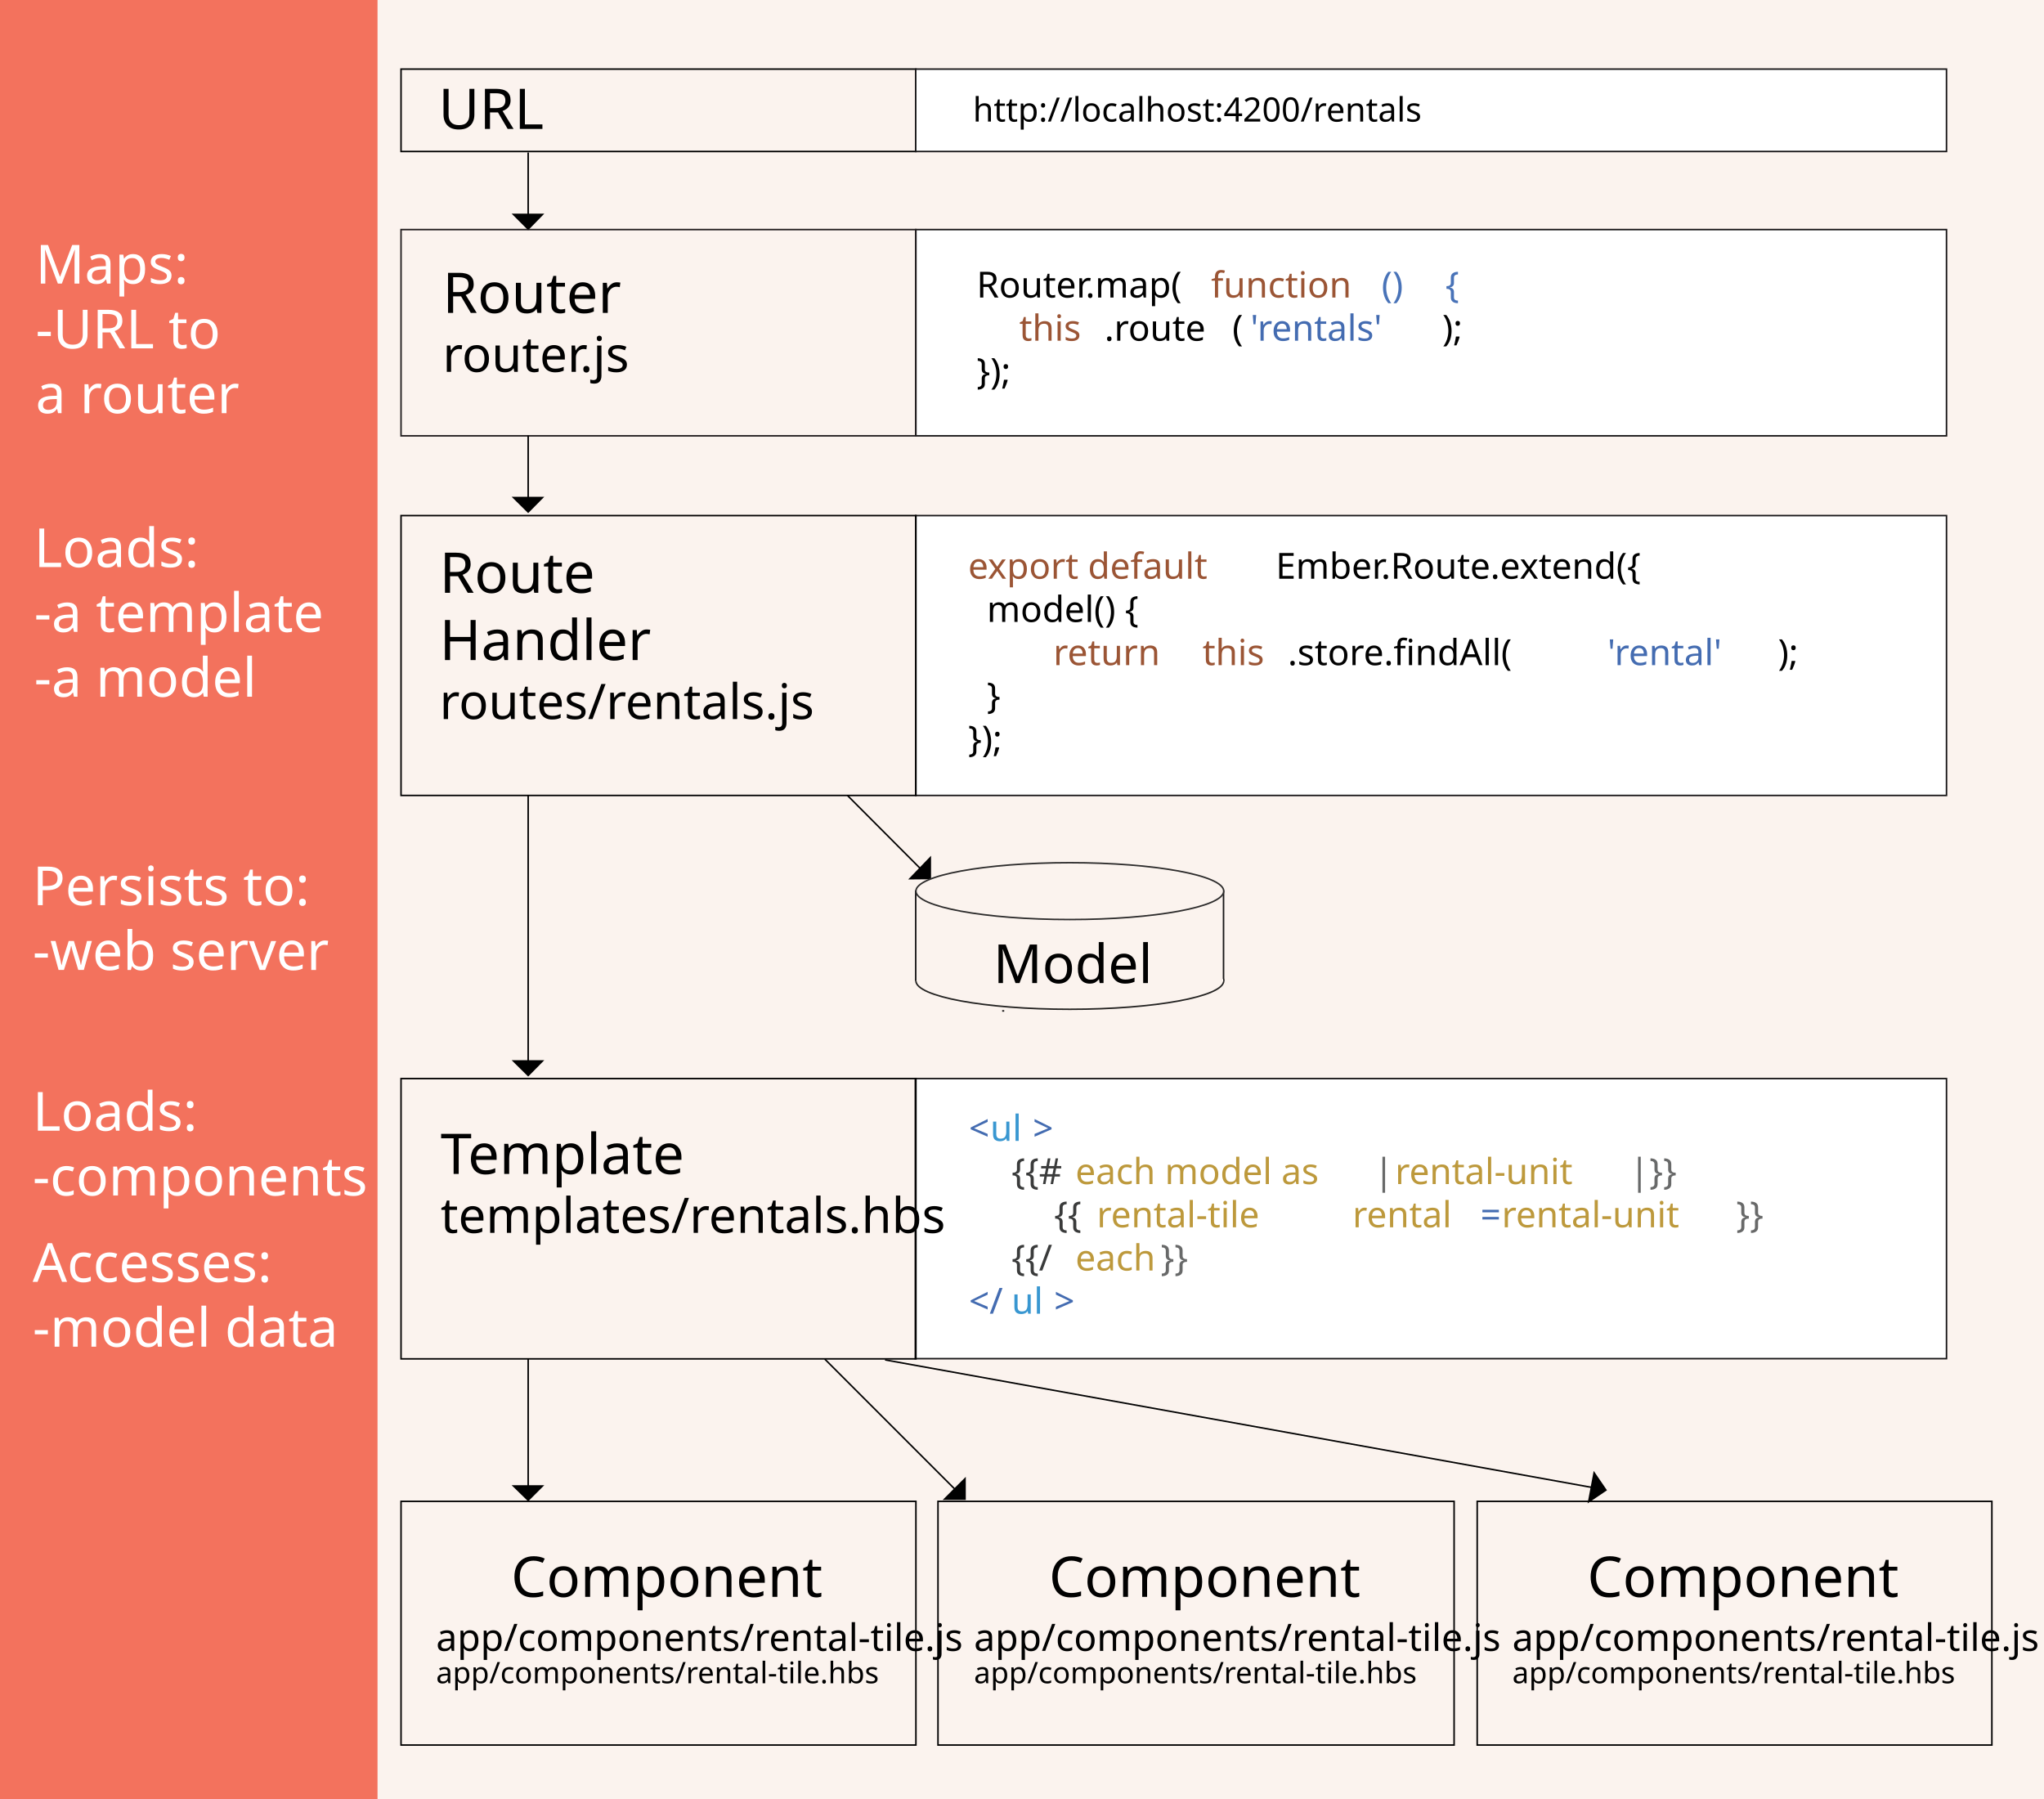
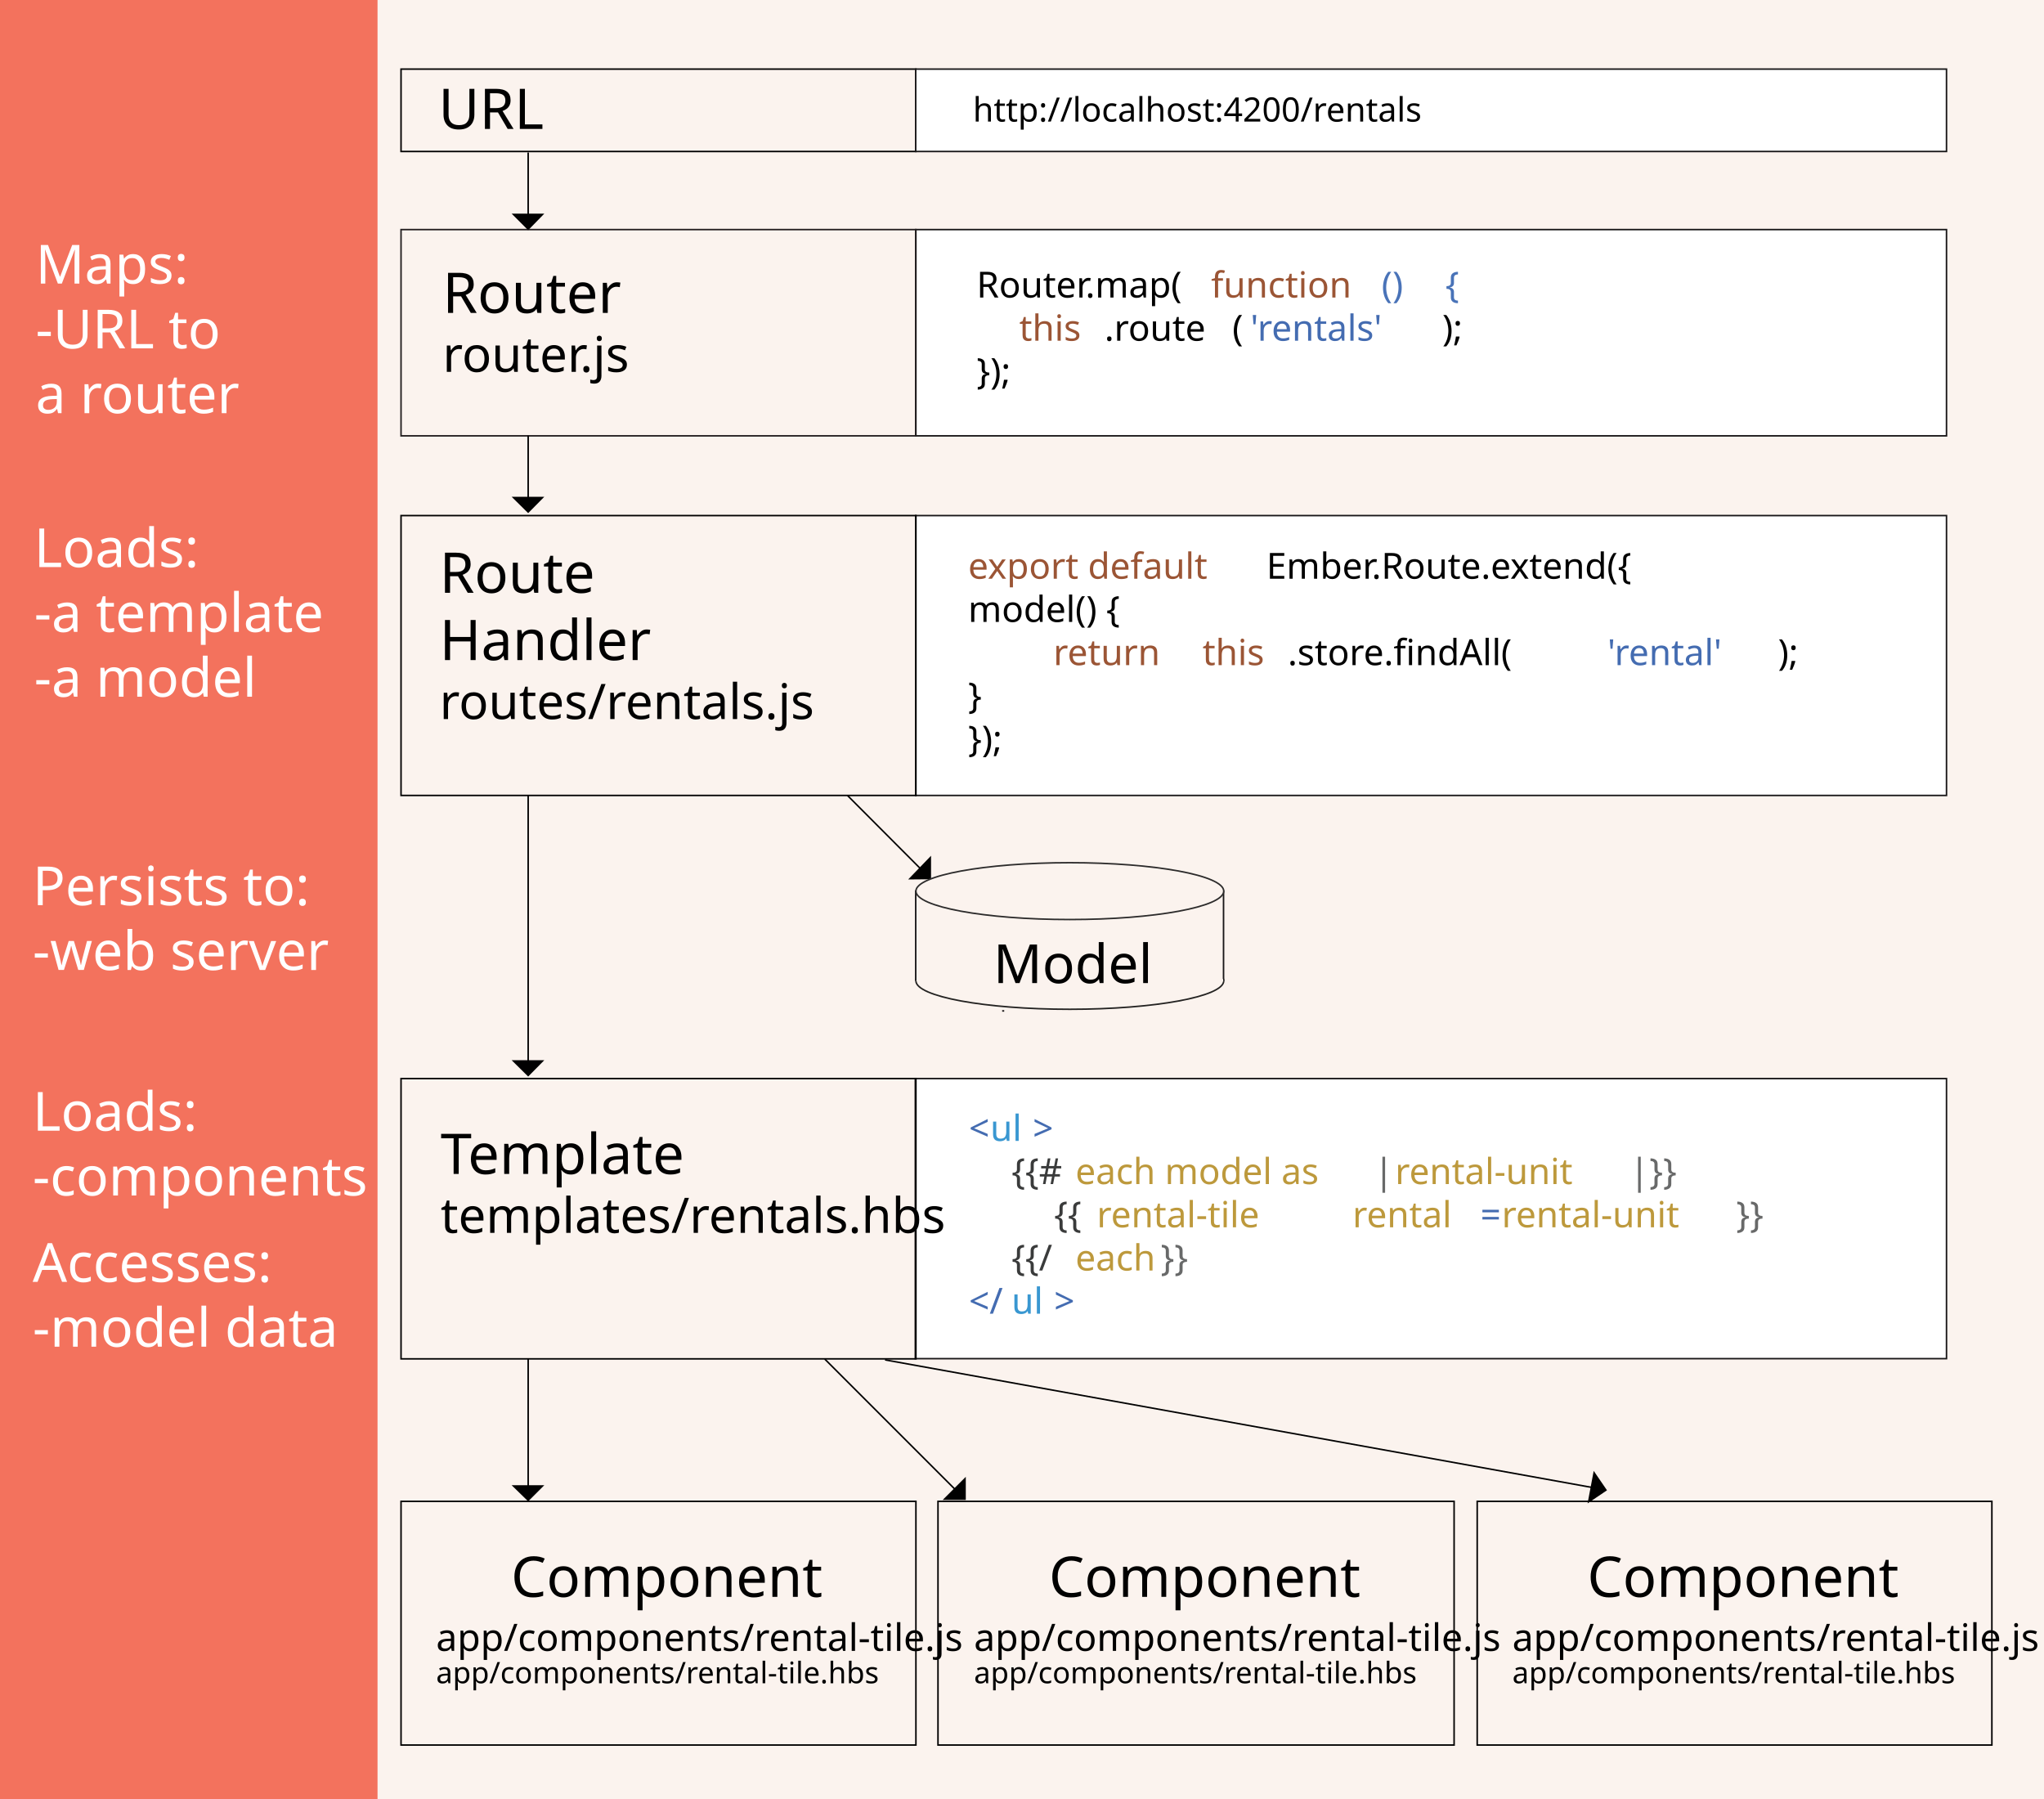
- <svg xmlns="http://www.w3.org/2000/svg" version="1.1" id="Layer_1" x="0px" y="0px" viewBox="0 60 1000 880" enable-background="new 0 60 1000 880" xml:space="preserve">
-   <rect x="0.8" y="45.5" fill="#FBF3EE" width="1015.5" height="909" />
-   <rect x="196.2" y="93.8" fill="none" stroke="#010101" stroke-width="0.75" stroke-miterlimit="10" width="251.9" height="40.3" />
-   <rect x="448" y="93.8" fill="#FFFFFF" stroke="#181718" stroke-width="0.75" stroke-miterlimit="10" width="504.3" height="40.3" />
-   <rect x="448" y="172.3" fill="#FFFFFF" stroke="#181718" stroke-width="0.75" stroke-miterlimit="10" width="504.3" height="100.9" />
-   <rect x="448" y="312.2" fill="#FFFFFF" stroke="#181718" stroke-width="0.75" stroke-miterlimit="10" width="504.3" height="136.9" />
-   <rect x="447.8" y="587.6" fill="#FFFFFF" stroke="#181718" stroke-width="0.75" stroke-miterlimit="10" width="504.5" height="137" />
-   <rect x="-15.6" y="45.5" fill="#F3725D" width="200.3" height="909.2" />
-   <rect x="196.2" y="312.2" fill="none" stroke="#010101" stroke-width="0.75" stroke-miterlimit="10" width="251.9" height="136.9" />
-   <rect x="196.2" y="587.6" fill="none" stroke="#010101" stroke-width="0.75" stroke-miterlimit="10" width="251.9" height="137.1" />
-   <rect x="196.2" y="794.4" fill="none" stroke="#010101" stroke-width="0.75" stroke-miterlimit="10" width="251.9" height="119.2" />
-   <rect x="458.9" y="794.4" fill="none" stroke="#010101" stroke-width="0.75" stroke-miterlimit="10" width="252.5" height="119.2" />
-   <rect x="722.7" y="794.4" fill="none" stroke="#010101" stroke-width="0.75" stroke-miterlimit="10" width="251.8" height="119.2" />
-   <rect x="195.3" y="102.6" fill="none" width="90.8" height="40.3" />
-   <text transform="matrix(1 0 0 1 214.5229 123.0693)" fill="#010101" font-family="'Lato-Bold'" font-size="27.45">URL</text>
-   <rect x="216.5" y="192.5" fill="none" width="113" height="110.5" />
-   <text transform="matrix(1 0 0 1 216.5489 213.064)" fill="#010101" font-family="'Lato-Bold'" font-size="27.45">Router</text>
-   <text transform="matrix(1 0 0 1 216.5489 241.9023)" fill="#010101" font-family="'Lato-Italic'" font-size="24.019">router.js</text>
-   <rect x="215" y="329.5" fill="none" width="193.4" height="110.5" />
-   <text transform="matrix(1 0 0 1 215.042 349.9639)" fill="#010101" font-family="'Lato-Bold'" font-size="27.45">Route</text>
-   <text transform="matrix(1 0 0 1 215.042 382.8916)" fill="#010101" font-family="'Lato-Bold'" font-size="27.45">Handler</text>
-   <text transform="matrix(1 0 0 1 215.042 411.7251)" fill="#010101" font-family="'Lato-Italic'" font-size="24.019">routes/rentals.js</text>
-   <rect x="215.5" y="613.9" fill="none" width="223.9" height="80.5" />
-   <text transform="matrix(1 0 0 1 215.5386 634.2461)" fill="#010101" font-family="'Lato-Bold'" font-size="27.45">Template</text>
-   <text transform="matrix(1 0 0 1 215.5386 663.0801)" fill="#010101" font-family="'Lato-Italic'" font-size="24.019">templates/rentals.hbs</text>
-   <rect x="196.2" y="172.3" fill="none" stroke="#231F20" stroke-width="0.75" stroke-miterlimit="10" width="251.9" height="100.9" />
+ <svg xmlns="http://www.w3.org/2000/svg" id="Layer_1" x="0" y="0" enable-background="new 0 60 1000 880" version="1.1" viewBox="0 60 1000 880" xml:space="preserve">
+   <rect width="1015.5" height="909" x=".8" y="45.5" fill="#FBF3EE" />
+   <rect width="251.9" height="40.3" x="196.2" y="93.8" fill="none" stroke="#010101" stroke-miterlimit="10" stroke-width=".75" />
+   <rect width="504.3" height="40.3" x="448" y="93.8" fill="#FFF" stroke="#181718" stroke-miterlimit="10" stroke-width=".75" />
+   <rect width="504.3" height="100.9" x="448" y="172.3" fill="#FFF" stroke="#181718" stroke-miterlimit="10" stroke-width=".75" />
+   <rect width="504.3" height="136.9" x="448" y="312.2" fill="#FFF" stroke="#181718" stroke-miterlimit="10" stroke-width=".75" />
+   <rect width="504.5" height="137" x="447.8" y="587.6" fill="#FFF" stroke="#181718" stroke-miterlimit="10" stroke-width=".75" />
+   <rect width="200.3" height="909.2" x="-15.6" y="45.5" fill="#F3725D" />
+   <rect width="251.9" height="136.9" x="196.2" y="312.2" fill="none" stroke="#010101" stroke-miterlimit="10" stroke-width=".75" />
+   <rect width="251.9" height="137.1" x="196.2" y="587.6" fill="none" stroke="#010101" stroke-miterlimit="10" stroke-width=".75" />
+   <rect width="251.9" height="119.2" x="196.2" y="794.4" fill="none" stroke="#010101" stroke-miterlimit="10" stroke-width=".75" />
+   <rect width="252.5" height="119.2" x="458.9" y="794.4" fill="none" stroke="#010101" stroke-miterlimit="10" stroke-width=".75" />
+   <rect width="251.8" height="119.2" x="722.7" y="794.4" fill="none" stroke="#010101" stroke-miterlimit="10" stroke-width=".75" />
+   <rect width="90.8" height="40.3" x="195.3" y="102.6" fill="none" />
+   <text fill="#010101" font-family="'Lato-Bold'" font-size="27.45" transform="matrix(1 0 0 1 214.5229 123.0693)">URL</text>
+   <rect width="113" height="110.5" x="216.5" y="192.5" fill="none" />
+   <text fill="#010101" font-family="'Lato-Bold'" font-size="27.45" transform="matrix(1 0 0 1 216.5489 213.064)">Router</text>
+   <text fill="#010101" font-family="'Lato-Italic'" font-size="24.019" transform="matrix(1 0 0 1 216.5489 241.9023)">router.js</text>
+   <rect width="193.4" height="110.5" x="215" y="329.5" fill="none" />
+   <text fill="#010101" font-family="'Lato-Bold'" font-size="27.45" transform="matrix(1 0 0 1 215.042 349.9639)">Route</text>
+   <text fill="#010101" font-family="'Lato-Bold'" font-size="27.45" transform="matrix(1 0 0 1 215.042 382.8916)">Handler</text>
+   <text fill="#010101" font-family="'Lato-Italic'" font-size="24.019" transform="matrix(1 0 0 1 215.042 411.7251)">routes/rentals.js</text>
+   <rect width="223.9" height="80.5" x="215.5" y="613.9" fill="none" />
+   <text fill="#010101" font-family="'Lato-Bold'" font-size="27.45" transform="matrix(1 0 0 1 215.5386 634.2461)">Template</text>
+   <text fill="#010101" font-family="'Lato-Italic'" font-size="24.019" transform="matrix(1 0 0 1 215.5386 663.0801)">templates/rentals.hbs</text>
+   <rect width="251.9" height="100.9" x="196.2" y="172.3" fill="none" stroke="#231F20" stroke-miterlimit="10" stroke-width=".75" />
  <g>
-     <line fill="none" x1="414.6" y1="449.1" x2="455.5" y2="490.1" />
+     <line x1="414.6" x2="455.5" y1="449.1" y2="490.1" fill="none" />
    <g>
-       <line fill="none" stroke="#010101" stroke-width="0.75" stroke-miterlimit="10" x1="414.6" y1="449.1" x2="450.5" y2="485.1" />
+       <line x1="414.6" x2="450.5" y1="449.1" y2="485.1" fill="none" stroke="#010101" stroke-miterlimit="10" stroke-width=".75" />
      <g>
-         <polygon fill="#010101" points="455.5,478.6 444.3,490.2 455.5,490.1    " />
+         <polygon fill="#010101" points="455.5 478.6 444.3 490.2 455.5 490.1" />
      </g>
    </g>
  </g>
  <g>
-     <line fill="none" x1="258.4" y1="449" x2="258.4" y2="586.6" />
+     <line x1="258.4" x2="258.4" y1="449" y2="586.6" fill="none" />
    <g>
-       <line fill="none" stroke="#010101" stroke-width="0.75" stroke-miterlimit="10" x1="258.4" y1="449" x2="258.4" y2="579.8" />
+       <line x1="258.4" x2="258.4" y1="449" y2="579.8" fill="none" stroke="#010101" stroke-miterlimit="10" stroke-width=".75" />
      <g>
-         <polygon fill="#010101" points="266.3,578.6 250.3,578.6 258.4,586.6    " />
+         <polygon fill="#010101" points="266.3 578.6 250.3 578.6 258.4 586.6" />
      </g>
    </g>
  </g>
-   <rect x="476" y="106.9" fill="none" width="308.5" height="27.1" />
-   <text transform="matrix(1 0 0 1 475.9756 119.4648)" fill="#010101" font-family="'Menlo-Regular'" font-size="16.439">http://localhost:4200/rentals</text>
-   <rect x="477.7" y="192.1" fill="none" width="295.3" height="80.5" />
-   <text transform="matrix(1 0 0 1 477.7867 205.5352)" fill="#010101" font-family="'Menlo-Regular'" font-size="17.61">Router.map(</text>
-   <text transform="matrix(1 0 0 1 592.4776 205.5352)" fill="#9B5535" font-family="'Menlo-Regular'" font-size="17.61">function</text>
-   <text transform="matrix(1 0 0 1 675.9083 205.5352)" fill="#4973B8" font-family="'Menlo-Regular'" font-size="17.61">()</text>
-   <text transform="matrix(1 0 0 1 696.7305 205.5352)" fill="#010101" font-family="'Menlo-Regular'" font-size="17.61"> </text>
-   <text transform="matrix(1 0 0 1 707.1631 205.5352)" fill="#4973B8" font-family="'Menlo-Regular'" font-size="17.61">{</text>
-   <text transform="matrix(1 0 0 1 477.7867 226.668)" fill="#010101" font-family="'Menlo-Regular'" font-size="17.61">  </text>
-   <text transform="matrix(1 0 0 1 498.6568 226.668)" fill="#9B5535" font-family="'Menlo-Regular'" font-size="17.61">this</text>
-   <text transform="matrix(1 0 0 1 540.3487 226.668)" fill="#010101" font-family="'Menlo-Regular'" font-size="17.61">.route</text>
-   <text transform="matrix(1 0 0 1 602.9111 226.668)" fill="#010101" font-family="'Menlo-Regular'" font-size="17.61">(</text>
-   <text transform="matrix(1 0 0 1 611.7568 226.668)" fill="#446CB1" font-family="'Menlo-Regular'" font-size="17.61">'rentals'</text>
-   <text transform="matrix(1 0 0 1 705.5811 226.668)" fill="#010101" font-family="'Menlo-Regular'" font-size="17.61">);</text>
-   <text transform="matrix(1 0 0 1 477.7867 247.8047)" fill="#010101" font-family="'Menlo-Regular'" font-size="17.61">});</text>
-   <rect x="473.6" y="329.7" fill="none" width="483.8" height="107.2" />
-   <text transform="matrix(1 0 0 1 473.6353 343.0884)" fill="#9B5535" font-family="'Menlo-Regular'" font-size="17.61">export default</text>
-   <text transform="matrix(1 0 0 1 619.582 343.0884)" fill="#010101" font-family="'Menlo-Regular'" font-size="17.61"> Ember.Route.extend({</text>
-   <text transform="matrix(1 0 0 1 473.6353 364.2271)" fill="#010101" font-family="'Menlo-Regular'" font-size="17.61">  model() {</text>
-   <text transform="matrix(1 0 0 1 473.6353 385.356)" fill="#010101" font-family="'Menlo-Regular'" font-size="17.61">    </text>
-   <text transform="matrix(1 0 0 1 515.3242 385.356)" fill="#9B5535" font-family="'Menlo-Regular'" font-size="17.61">return</text>
-   <text transform="matrix(1 0 0 1 577.8857 385.356)" fill="#010101" font-family="'Menlo-Regular'" font-size="17.61"> </text>
-   <text transform="matrix(1 0 0 1 588.3154 385.356)" fill="#9B5535" font-family="'Menlo-Regular'" font-size="17.61">this</text>
-   <text transform="matrix(1 0 0 1 630.006 385.356)" fill="#010101" font-family="'Menlo-Regular'" font-size="17.61">.store.findAll(</text>
-   <text transform="matrix(1 0 0 1 786.4375 385.356)" fill="#446CB1" font-family="'Menlo-Regular'" font-size="17.61">'rental'</text>
-   <text transform="matrix(1 0 0 1 869.8165 385.356)" fill="#010101" font-family="'Menlo-Regular'" font-size="17.61">);</text>
-   <text transform="matrix(1 0 0 1 473.6353 406.4907)" fill="#010101" font-family="'Menlo-Regular'" font-size="17.61">  }</text>
-   <text transform="matrix(1 0 0 1 473.6353 427.6235)" fill="#010101" font-family="'Menlo-Regular'" font-size="17.61">});</text>
-   <rect x="474.1" y="604.7" fill="none" width="423" height="112.5" />
-   <text transform="matrix(1 0 0 1 474.0191 618.0869)" fill="#446CB1" font-family="'Menlo-Regular'" font-size="17.61">&lt;</text>
-   <text transform="matrix(1 0 0 1 484.4541 618.0869)" fill="#3997D1" font-family="'Menlo-Regular'" font-size="17.61">ul</text>
-   <text transform="matrix(1 0 0 1 505.2745 618.0869)" fill="#446CB1" font-family="'Menlo-Regular'" font-size="17.61">&gt;</text>
-   <text transform="matrix(1 0 0 1 474.0191 639.2109)" fill="#010101" font-family="'Menlo-Regular'" font-size="17.61">  </text>
-   <text transform="matrix(1 0 0 1 474.0191 639.2109)" fill="none" stroke="#686969" stroke-width="0.75" stroke-miterlimit="10" font-family="'Menlo-Regular'" font-size="17.61">  </text>
-   <text transform="matrix(1 0 0 1 494.8853 639.2109)" fill="#3A3B3B" font-family="'Menlo-Regular'" font-size="17.61">{{#</text>
-   <text transform="matrix(1 0 0 1 526.1426 639.2109)" fill="#BD993C" font-family="'Menlo-Regular'" font-size="17.61">each model as </text>
-   <text transform="matrix(1 0 0 1 672.1367 639.2109)" fill="#686969" font-family="'Menlo-Regular'" font-size="17.61">|</text>
-   <text transform="matrix(1 0 0 1 682.5234 639.2109)" fill="#BD993C" font-family="'Menlo-Regular'" font-size="17.61">rental-unit</text>
-   <text transform="matrix(1 0 0 1 797.213 639.2109)" fill="#686969" font-family="'Menlo-Regular'" font-size="17.61">|}}</text>
-   <text transform="matrix(1 0 0 1 474.0191 660.3477)" fill="#010101" font-family="'Menlo-Regular'" font-size="17.61">    </text>
-   <text transform="matrix(1 0 0 1 474.0191 660.3477)" fill="none" stroke="#686969" stroke-width="0.75" stroke-miterlimit="10" font-family="'Menlo-Regular'" font-size="17.61">    </text>
-   <text transform="matrix(1 0 0 1 515.713 660.3477)" fill="#3A3B3B" font-family="'Menlo-Regular'" font-size="17.61">{{</text>
-   <text transform="matrix(1 0 0 1 536.5792 660.3477)" fill="#BD993C" font-family="'Menlo-Regular'" font-size="17.61">rental-tile</text>
-   <text transform="matrix(1 0 0 1 651.2667 660.3477)" fill="#010101" font-family="'Menlo-Regular'" font-size="17.61"> </text>
-   <text transform="matrix(1 0 0 1 661.6953 660.3477)" fill="#BD993C" font-family="'Menlo-Regular'" font-size="17.61">rental</text>
-   <text transform="matrix(1 0 0 1 724.2607 660.3477)" fill="#446CB1" font-family="'Menlo-Regular'" font-size="17.61">=</text>
-   <text transform="matrix(1 0 0 1 734.6895 660.3477)" fill="#BD993C" font-family="'Menlo-Regular'" font-size="17.61">rental-unit</text>
-   <text transform="matrix(1 0 0 1 849.3809 660.3477)" fill="#686969" font-family="'Menlo-Regular'" font-size="17.61">}}</text>
-   <text transform="matrix(1 0 0 1 474.0191 681.4805)" fill="#010101" font-family="'Menlo-Regular'" font-size="17.61">  </text>
-   <text transform="matrix(1 0 0 1 474.0191 681.4805)" fill="none" stroke="#686969" stroke-width="0.75" stroke-miterlimit="10" font-family="'Menlo-Regular'" font-size="17.61">  </text>
-   <text transform="matrix(1 0 0 1 494.8853 681.4805)" fill="#3A3B3B" font-family="'Menlo-Regular'" font-size="17.61">{{/</text>
-   <text transform="matrix(1 0 0 1 526.1426 681.4805)" fill="#BD993C" font-family="'Menlo-Regular'" font-size="17.61">each</text>
-   <text transform="matrix(1 0 0 1 567.8359 681.4805)" fill="#686969" font-family="'Menlo-Regular'" font-size="17.61">}}</text>
-   <text transform="matrix(1 0 0 1 474.0191 702.6133)" fill="#446CB1" font-family="'Menlo-Regular'" font-size="17.61">&lt;/</text>
-   <text transform="matrix(1 0 0 1 494.8853 702.6133)" fill="#3997D1" font-family="'Menlo-Regular'" font-size="17.61">ul</text>
-   <text transform="matrix(1 0 0 1 515.713 702.6133)" fill="#446CB1" font-family="'Menlo-Regular'" font-size="17.61">&gt;</text>
+   <rect width="308.5" height="27.1" x="476" y="106.9" fill="none" />
+   <text fill="#010101" font-family="'Menlo-Regular'" font-size="16.439" transform="matrix(1 0 0 1 475.9756 119.4648)">http://localhost:4200/rentals</text>
+   <rect width="295.3" height="80.5" x="477.7" y="192.1" fill="none" />
+   <text fill="#010101" font-family="'Menlo-Regular'" font-size="17.61" transform="matrix(1 0 0 1 477.7867 205.5352)">Router.map(</text>
+   <text fill="#9B5535" font-family="'Menlo-Regular'" font-size="17.61" transform="matrix(1 0 0 1 592.4776 205.5352)">function</text>
+   <text fill="#4973B8" font-family="'Menlo-Regular'" font-size="17.61" transform="matrix(1 0 0 1 675.9083 205.5352)">()</text>
+   <text fill="#4973B8" font-family="'Menlo-Regular'" font-size="17.61" transform="matrix(1 0 0 1 707.1631 205.5352)">{</text>
+   <text fill="#9B5535" font-family="'Menlo-Regular'" font-size="17.61" transform="matrix(1 0 0 1 498.6568 226.668)">this</text>
+   <text fill="#010101" font-family="'Menlo-Regular'" font-size="17.61" transform="matrix(1 0 0 1 540.3487 226.668)">.route</text>
+   <text fill="#010101" font-family="'Menlo-Regular'" font-size="17.61" transform="matrix(1 0 0 1 602.9111 226.668)">(</text>
+   <text fill="#446CB1" font-family="'Menlo-Regular'" font-size="17.61" transform="matrix(1 0 0 1 611.7568 226.668)">'rentals'</text>
+   <text fill="#010101" font-family="'Menlo-Regular'" font-size="17.61" transform="matrix(1 0 0 1 705.5811 226.668)">);</text>
+   <text fill="#010101" font-family="'Menlo-Regular'" font-size="17.61" transform="matrix(1 0 0 1 477.7867 247.8047)">});</text>
+   <rect width="483.8" height="107.2" x="473.6" y="329.7" fill="none" />
+   <text fill="#9B5535" font-family="'Menlo-Regular'" font-size="17.61" transform="matrix(1 0 0 1 473.6353 343.0884)">export default</text>
+   <text fill="#010101" font-family="'Menlo-Regular'" font-size="17.61" transform="matrix(1 0 0 1 619.582 343.0884)">Ember.Route.extend({</text>
+   <text fill="#010101" font-family="'Menlo-Regular'" font-size="17.61" transform="matrix(1 0 0 1 473.6353 364.2271)">model() {</text>
+   <text fill="#9B5535" font-family="'Menlo-Regular'" font-size="17.61" transform="matrix(1 0 0 1 515.3242 385.356)">return</text>
+   <text fill="#9B5535" font-family="'Menlo-Regular'" font-size="17.61" transform="matrix(1 0 0 1 588.3154 385.356)">this</text>
+   <text fill="#010101" font-family="'Menlo-Regular'" font-size="17.61" transform="matrix(1 0 0 1 630.006 385.356)">.store.findAll(</text>
+   <text fill="#446CB1" font-family="'Menlo-Regular'" font-size="17.61" transform="matrix(1 0 0 1 786.4375 385.356)">'rental'</text>
+   <text fill="#010101" font-family="'Menlo-Regular'" font-size="17.61" transform="matrix(1 0 0 1 869.8165 385.356)">);</text>
+   <text fill="#010101" font-family="'Menlo-Regular'" font-size="17.61" transform="matrix(1 0 0 1 473.6353 406.4907)">}</text>
+   <text fill="#010101" font-family="'Menlo-Regular'" font-size="17.61" transform="matrix(1 0 0 1 473.6353 427.6235)">});</text>
+   <rect width="423" height="112.5" x="474.1" y="604.7" fill="none" />
+   <text fill="#446CB1" font-family="'Menlo-Regular'" font-size="17.61" transform="matrix(1 0 0 1 474.0191 618.0869)">&lt;</text>
+   <text fill="#3997D1" font-family="'Menlo-Regular'" font-size="17.61" transform="matrix(1 0 0 1 484.4541 618.0869)">ul</text>
+   <text fill="#446CB1" font-family="'Menlo-Regular'" font-size="17.61" transform="matrix(1 0 0 1 505.2745 618.0869)">&gt;</text>
+   <text fill="#3A3B3B" font-family="'Menlo-Regular'" font-size="17.61" transform="matrix(1 0 0 1 494.8853 639.2109)">{{#</text>
+   <text fill="#BD993C" font-family="'Menlo-Regular'" font-size="17.61" transform="matrix(1 0 0 1 526.1426 639.2109)">each model as</text>
+   <text fill="#686969" font-family="'Menlo-Regular'" font-size="17.61" transform="matrix(1 0 0 1 672.1367 639.2109)">|</text>
+   <text fill="#BD993C" font-family="'Menlo-Regular'" font-size="17.61" transform="matrix(1 0 0 1 682.5234 639.2109)">rental-unit</text>
+   <text fill="#686969" font-family="'Menlo-Regular'" font-size="17.61" transform="matrix(1 0 0 1 797.213 639.2109)">|}}</text>
+   <text fill="#3A3B3B" font-family="'Menlo-Regular'" font-size="17.61" transform="matrix(1 0 0 1 515.713 660.3477)">{{</text>
+   <text fill="#BD993C" font-family="'Menlo-Regular'" font-size="17.61" transform="matrix(1 0 0 1 536.5792 660.3477)">rental-tile</text>
+   <text fill="#BD993C" font-family="'Menlo-Regular'" font-size="17.61" transform="matrix(1 0 0 1 661.6953 660.3477)">rental</text>
+   <text fill="#446CB1" font-family="'Menlo-Regular'" font-size="17.61" transform="matrix(1 0 0 1 724.2607 660.3477)">=</text>
+   <text fill="#BD993C" font-family="'Menlo-Regular'" font-size="17.61" transform="matrix(1 0 0 1 734.6895 660.3477)">rental-unit</text>
+   <text fill="#686969" font-family="'Menlo-Regular'" font-size="17.61" transform="matrix(1 0 0 1 849.3809 660.3477)">}}</text>
+   <text fill="#3A3B3B" font-family="'Menlo-Regular'" font-size="17.61" transform="matrix(1 0 0 1 494.8853 681.4805)">{{/</text>
+   <text fill="#BD993C" font-family="'Menlo-Regular'" font-size="17.61" transform="matrix(1 0 0 1 526.1426 681.4805)">each</text>
+   <text fill="#686969" font-family="'Menlo-Regular'" font-size="17.61" transform="matrix(1 0 0 1 567.8359 681.4805)">}}</text>
+   <text fill="#446CB1" font-family="'Menlo-Regular'" font-size="17.61" transform="matrix(1 0 0 1 474.0191 702.6133)">&lt;/</text>
+   <text fill="#3997D1" font-family="'Menlo-Regular'" font-size="17.61" transform="matrix(1 0 0 1 494.8853 702.6133)">ul</text>
+   <text fill="#446CB1" font-family="'Menlo-Regular'" font-size="17.61" transform="matrix(1 0 0 1 515.713 702.6133)">&gt;</text>
  <g>
-     <line fill="none" x1="258.4" y1="273.1" x2="258.4" y2="311" />
+     <line x1="258.4" x2="258.4" y1="273.1" y2="311" fill="none" />
    <g>
-       <line fill="none" stroke="#010101" stroke-width="0.75" stroke-miterlimit="10" x1="258.4" y1="273.1" x2="258.4" y2="304.2" />
+       <line x1="258.4" x2="258.4" y1="273.1" y2="304.2" fill="none" stroke="#010101" stroke-miterlimit="10" stroke-width=".75" />
      <g>
-         <polygon fill="#010101" points="266.3,303 250.3,303 258.4,311    " />
+         <polygon fill="#010101" points="266.3 303 250.3 303 258.4 311" />
      </g>
    </g>
  </g>
-   <rect x="17.4" y="179.1" fill="none" width="156.2" height="84.9" />
-   <text transform="matrix(1 0 0 1 17.4136 198.708)" fill="#FFFFFF" font-family="'Lato-BoldItalic'" font-size="26.416">Maps:</text>
-   <text transform="matrix(1 0 0 1 86.1836 198.708)" fill="#FFFFFF" font-family="'Lato-Italic'" font-size="26.416"> </text>
-   <text transform="matrix(1 0 0 1 17.4136 230.4077)" fill="#FFFFFF" font-family="'Lato-Italic'" font-size="26.416">-URL to </text>
-   <text transform="matrix(1 0 0 1 17.4136 262.103)" fill="#FFFFFF" font-family="'Lato-Italic'" font-size="26.416">a router</text>
-   <rect x="16.7" y="317.8" fill="none" width="156.2" height="102.1" />
-   <text transform="matrix(1 0 0 1 16.6914 337.3979)" fill="#FFFFFF" font-family="'Lato-BoldItalic'" font-size="26.416">Loads:</text>
-   <text transform="matrix(1 0 0 1 16.6914 369.0972)" fill="#FFFFFF" font-family="'Lato-Italic'" font-size="26.416">-a template</text>
-   <text transform="matrix(1 0 0 1 16.6914 400.7998)" fill="#FFFFFF" font-family="'Lato-Italic'" font-size="26.416">-a model</text>
-   <rect x="16" y="483.2" fill="none" width="156.2" height="102.1" />
-   <text transform="matrix(1 0 0 1 15.9653 502.7784)" fill="#FFFFFF" font-family="'Lato-BoldItalic'" font-size="26.416">Persists to:</text>
-   <text transform="matrix(1 0 0 1 15.9653 534.4717)" fill="#FFFFFF" font-family="'Lato-Italic'" font-size="26.416">-web server</text>
-   <rect x="16" y="593.5" fill="none" width="156.2" height="145.5" />
-   <text transform="matrix(1 0 0 1 15.9653 613.0811)" fill="#FFFFFF" font-family="'Lato-BoldItalic'" font-size="26.416">Loads:</text>
-   <text transform="matrix(1 0 0 1 15.9653 644.7842)" fill="#FFFFFF" font-family="'Lato-Italic'" font-size="26.416">-components</text>
-   <text transform="matrix(1 0 0 1 15.9653 687.0537)" fill="#FFFFFF" font-family="'Lato-BoldItalic'" font-size="26.416">Accesses:</text>
-   <text transform="matrix(1 0 0 1 15.9653 718.7529)" fill="#FFFFFF" font-family="'Lato-Italic'" font-size="26.416">-model data</text>
+   <rect width="156.2" height="84.9" x="17.4" y="179.1" fill="none" />
+   <text fill="#FFF" font-family="'Lato-BoldItalic'" font-size="26.416" transform="matrix(1 0 0 1 17.4136 198.708)">Maps:</text>
+   <text fill="#FFF" font-family="'Lato-Italic'" font-size="26.416" transform="matrix(1 0 0 1 17.4136 230.4077)">-URL to</text>
+   <text fill="#FFF" font-family="'Lato-Italic'" font-size="26.416" transform="matrix(1 0 0 1 17.4136 262.103)">a router</text>
+   <rect width="156.2" height="102.1" x="16.7" y="317.8" fill="none" />
+   <text fill="#FFF" font-family="'Lato-BoldItalic'" font-size="26.416" transform="matrix(1 0 0 1 16.6914 337.3979)">Loads:</text>
+   <text fill="#FFF" font-family="'Lato-Italic'" font-size="26.416" transform="matrix(1 0 0 1 16.6914 369.0972)">-a template</text>
+   <text fill="#FFF" font-family="'Lato-Italic'" font-size="26.416" transform="matrix(1 0 0 1 16.6914 400.7998)">-a model</text>
+   <rect width="156.2" height="102.1" x="16" y="483.2" fill="none" />
+   <text fill="#FFF" font-family="'Lato-BoldItalic'" font-size="26.416" transform="matrix(1 0 0 1 15.9653 502.7784)">Persists to:</text>
+   <text fill="#FFF" font-family="'Lato-Italic'" font-size="26.416" transform="matrix(1 0 0 1 15.9653 534.4717)">-web server</text>
+   <rect width="156.2" height="145.5" x="16" y="593.5" fill="none" />
+   <text fill="#FFF" font-family="'Lato-BoldItalic'" font-size="26.416" transform="matrix(1 0 0 1 15.9653 613.0811)">Loads:</text>
+   <text fill="#FFF" font-family="'Lato-Italic'" font-size="26.416" transform="matrix(1 0 0 1 15.9653 644.7842)">-components</text>
+   <text fill="#FFF" font-family="'Lato-BoldItalic'" font-size="26.416" transform="matrix(1 0 0 1 15.9653 687.0537)">Accesses:</text>
+   <text fill="#FFF" font-family="'Lato-Italic'" font-size="26.416" transform="matrix(1 0 0 1 15.9653 718.7529)">-model data</text>
  <g>
-     <line fill="none" x1="258.4" y1="724.7" x2="258.4" y2="794.4" />
+     <line x1="258.4" x2="258.4" y1="724.7" y2="794.4" fill="none" />
    <g>
-       <line fill="none" stroke="#010101" stroke-width="0.75" stroke-miterlimit="10" x1="258.4" y1="724.7" x2="258.4" y2="787.5" />
+       <line x1="258.4" x2="258.4" y1="724.7" y2="787.5" fill="none" stroke="#010101" stroke-miterlimit="10" stroke-width=".75" />
      <g>
-         <polygon fill="#010101" points="266.3,786.5 250.3,786.5 258.4,794.4    " />
+         <polygon fill="#010101" points="266.3 786.5 250.3 786.5 258.4 794.4" />
      </g>
    </g>
  </g>
  <g>
-     <line fill="none" x1="258.4" y1="134.6" x2="258.4" y2="172.6" />
+     <line x1="258.4" x2="258.4" y1="134.6" y2="172.6" fill="none" />
    <g>
-       <line fill="none" stroke="#010101" stroke-width="0.75" stroke-miterlimit="10" x1="258.4" y1="134.6" x2="258.4" y2="165.6" />
+       <line x1="258.4" x2="258.4" y1="134.6" y2="165.6" fill="none" stroke="#010101" stroke-miterlimit="10" stroke-width=".75" />
      <g>
-         <polygon fill="#010101" points="266.3,164.5 250.3,164.5 258.4,172.6    " />
+         <polygon fill="#010101" points="266.3 164.5 250.3 164.5 258.4 172.6" />
      </g>
    </g>
  </g>
  <g>
-     <line fill="none" x1="403.5" y1="724.8" x2="472.5" y2="793.7" />
+     <line x1="403.5" x2="472.5" y1="724.8" y2="793.7" fill="none" />
    <g>
-       <line fill="none" stroke="#010101" stroke-width="0.75" stroke-miterlimit="10" x1="403.5" y1="724.8" x2="467.6" y2="788.9" />
+       <line x1="403.5" x2="467.6" y1="724.8" y2="788.9" fill="none" stroke="#010101" stroke-miterlimit="10" stroke-width=".75" />
      <g>
-         <polygon fill="#010101" points="472.5,782.4 461.2,793.7 472.5,793.7    " />
+         <polygon fill="#010101" points="472.5 782.4 461.2 793.7 472.5 793.7" />
      </g>
    </g>
  </g>
  <g>
-     <line fill="none" x1="433" y1="725.2" x2="786.2" y2="789" />
+     <line x1="433" x2="786.2" y1="725.2" y2="789" fill="none" />
    <g>
-       <line fill="none" stroke="#010101" stroke-width="0.75" stroke-miterlimit="10" x1="433" y1="725.2" x2="779.4" y2="787.7" />
+       <line x1="433" x2="779.4" y1="725.2" y2="787.7" fill="none" stroke="#010101" stroke-miterlimit="10" stroke-width=".75" />
      <g>
-         <polygon fill="#010101" points="779.7,779.5 776.7,795.4 786.2,789    " />
+         <polygon fill="#010101" points="779.7 779.5 776.7 795.4 786.2 789" />
      </g>
    </g>
  </g>
-   <rect x="459.5" y="820.6" fill="none" width="251.8" height="105.7" />
-   <text transform="matrix(1 0 0 1 513.165 841.1191)" fill="#010101" font-family="'Lato-Bold'" font-size="27.45">Component</text>
-   <text transform="matrix(1 0 0 1 476.4854 867.54)" fill="#010101" font-family="'Lato-Italic'" font-size="18.491">app/components/rental-tile.js</text>
-   <text transform="matrix(1 0 0 1 476.4854 883.3818)" fill="#010101" font-family="'Lato-Italic'" font-size="14.528">app/components/rental-tile.hbs</text>
-   <rect x="722.7" y="820.6" fill="none" width="251.8" height="105.7" />
-   <text transform="matrix(1 0 0 1 776.5312 841.1191)" fill="#010101" font-family="'Lato-Bold'" font-size="27.45">Component</text>
-   <text transform="matrix(1 0 0 1 739.8682 867.54)" fill="#010101" font-family="'Lato-Italic'" font-size="18.491">app/components/rental-tile.js</text>
-   <text transform="matrix(1 0 0 1 739.8682 883.3818)" fill="#010101" font-family="'Lato-Italic'" font-size="14.528">app/components/rental-tile.hbs</text>
-   <rect x="196.2" y="820.6" fill="none" width="251.8" height="105.7" />
-   <text transform="matrix(1 0 0 1 250.0025 841.1191)" fill="#010101" font-family="'Lato-Bold'" font-size="27.45">Component</text>
-   <text transform="matrix(1 0 0 1 213.3321 867.54)" fill="#010101" font-family="'Lato-Italic'" font-size="18.491">app/components/rental-tile.js</text>
-   <text transform="matrix(1 0 0 1 213.3321 883.3818)" fill="#010101" font-family="'Lato-Italic'" font-size="14.528">app/components/rental-tile.hbs</text>
-   <path fill="#FBF3EE" stroke="#181718" stroke-width="0.75" stroke-miterlimit="10" d="M358.2,554.5" />
-   <path fill="#FBF3EE" stroke="#181718" stroke-width="0.75" stroke-miterlimit="10" d="M362.4,554.5" />
-   <line fill="none" stroke="#181718" stroke-width="0.75" stroke-miterlimit="10" x1="491.3" y1="554.5" x2="490.3" y2="554.5" />
+   <rect width="251.8" height="105.7" x="459.5" y="820.6" fill="none" />
+   <text fill="#010101" font-family="'Lato-Bold'" font-size="27.45" transform="matrix(1 0 0 1 513.165 841.1191)">Component</text>
+   <text fill="#010101" font-family="'Lato-Italic'" font-size="18.491" transform="matrix(1 0 0 1 476.4854 867.54)">app/components/rental-tile.js</text>
+   <text fill="#010101" font-family="'Lato-Italic'" font-size="14.528" transform="matrix(1 0 0 1 476.4854 883.3818)">app/components/rental-tile.hbs</text>
+   <rect width="251.8" height="105.7" x="722.7" y="820.6" fill="none" />
+   <text fill="#010101" font-family="'Lato-Bold'" font-size="27.45" transform="matrix(1 0 0 1 776.5312 841.1191)">Component</text>
+   <text fill="#010101" font-family="'Lato-Italic'" font-size="18.491" transform="matrix(1 0 0 1 739.8682 867.54)">app/components/rental-tile.js</text>
+   <text fill="#010101" font-family="'Lato-Italic'" font-size="14.528" transform="matrix(1 0 0 1 739.8682 883.3818)">app/components/rental-tile.hbs</text>
+   <rect width="251.8" height="105.7" x="196.2" y="820.6" fill="none" />
+   <text fill="#010101" font-family="'Lato-Bold'" font-size="27.45" transform="matrix(1 0 0 1 250.0025 841.1191)">Component</text>
+   <text fill="#010101" font-family="'Lato-Italic'" font-size="18.491" transform="matrix(1 0 0 1 213.3321 867.54)">app/components/rental-tile.js</text>
+   <text fill="#010101" font-family="'Lato-Italic'" font-size="14.528" transform="matrix(1 0 0 1 213.3321 883.3818)">app/components/rental-tile.hbs</text>
+   <path fill="#FBF3EE" stroke="#181718" stroke-miterlimit="10" stroke-width=".75" d="M358.2,554.5" />
+   <path fill="#FBF3EE" stroke="#181718" stroke-miterlimit="10" stroke-width=".75" d="M362.4,554.5" />
+   <line x1="491.3" x2="490.3" y1="554.5" y2="554.5" fill="none" stroke="#181718" stroke-miterlimit="10" stroke-width=".75" />
  <g>
-     <ellipse fill="#FBF3EE" stroke="#242322" stroke-width="0.75" stroke-miterlimit="10" cx="523.4" cy="539.8" rx="75.3" ry="13.9" />
-     <polyline fill="#FBF3EE" stroke="#181718" stroke-width="0.75" stroke-miterlimit="10" points="448,539.8 448,495.9 598.6,495.9   598.6,539.8  " />
-     <rect x="596.5" y="538.9" fill="#FBF3EE" width="1.9" height="1.2" />
+     <ellipse cx="523.4" cy="539.8" fill="#FBF3EE" stroke="#242322" stroke-miterlimit="10" stroke-width=".75" rx="75.3" ry="13.9" />
+     <polyline fill="#FBF3EE" stroke="#181718" stroke-miterlimit="10" stroke-width=".75" points="448 539.8 448 495.9 598.6 495.9 598.6 539.8" />
+     <rect width="1.9" height="1.2" x="596.5" y="538.9" fill="#FBF3EE" />
  </g>
-   <ellipse fill="#FBF3EE" stroke="#2D2C2C" stroke-width="0.75" stroke-miterlimit="10" cx="523.4" cy="495.9" rx="75.3" ry="13.9" />
-   <rect x="448" y="521.5" fill="none" width="150.4" height="27.5" />
-   <text transform="matrix(1 0 0 1 485.9438 540.8926)" fill="#010101" font-family="'Lato-Regular'" font-size="26.416">Model</text>
+   <ellipse cx="523.4" cy="495.9" fill="#FBF3EE" stroke="#2D2C2C" stroke-miterlimit="10" stroke-width=".75" rx="75.3" ry="13.9" />
+   <rect width="150.4" height="27.5" x="448" y="521.5" fill="none" />
+   <text fill="#010101" font-family="'Lato-Regular'" font-size="26.416" transform="matrix(1 0 0 1 485.9438 540.8926)">Model</text>
</svg>
